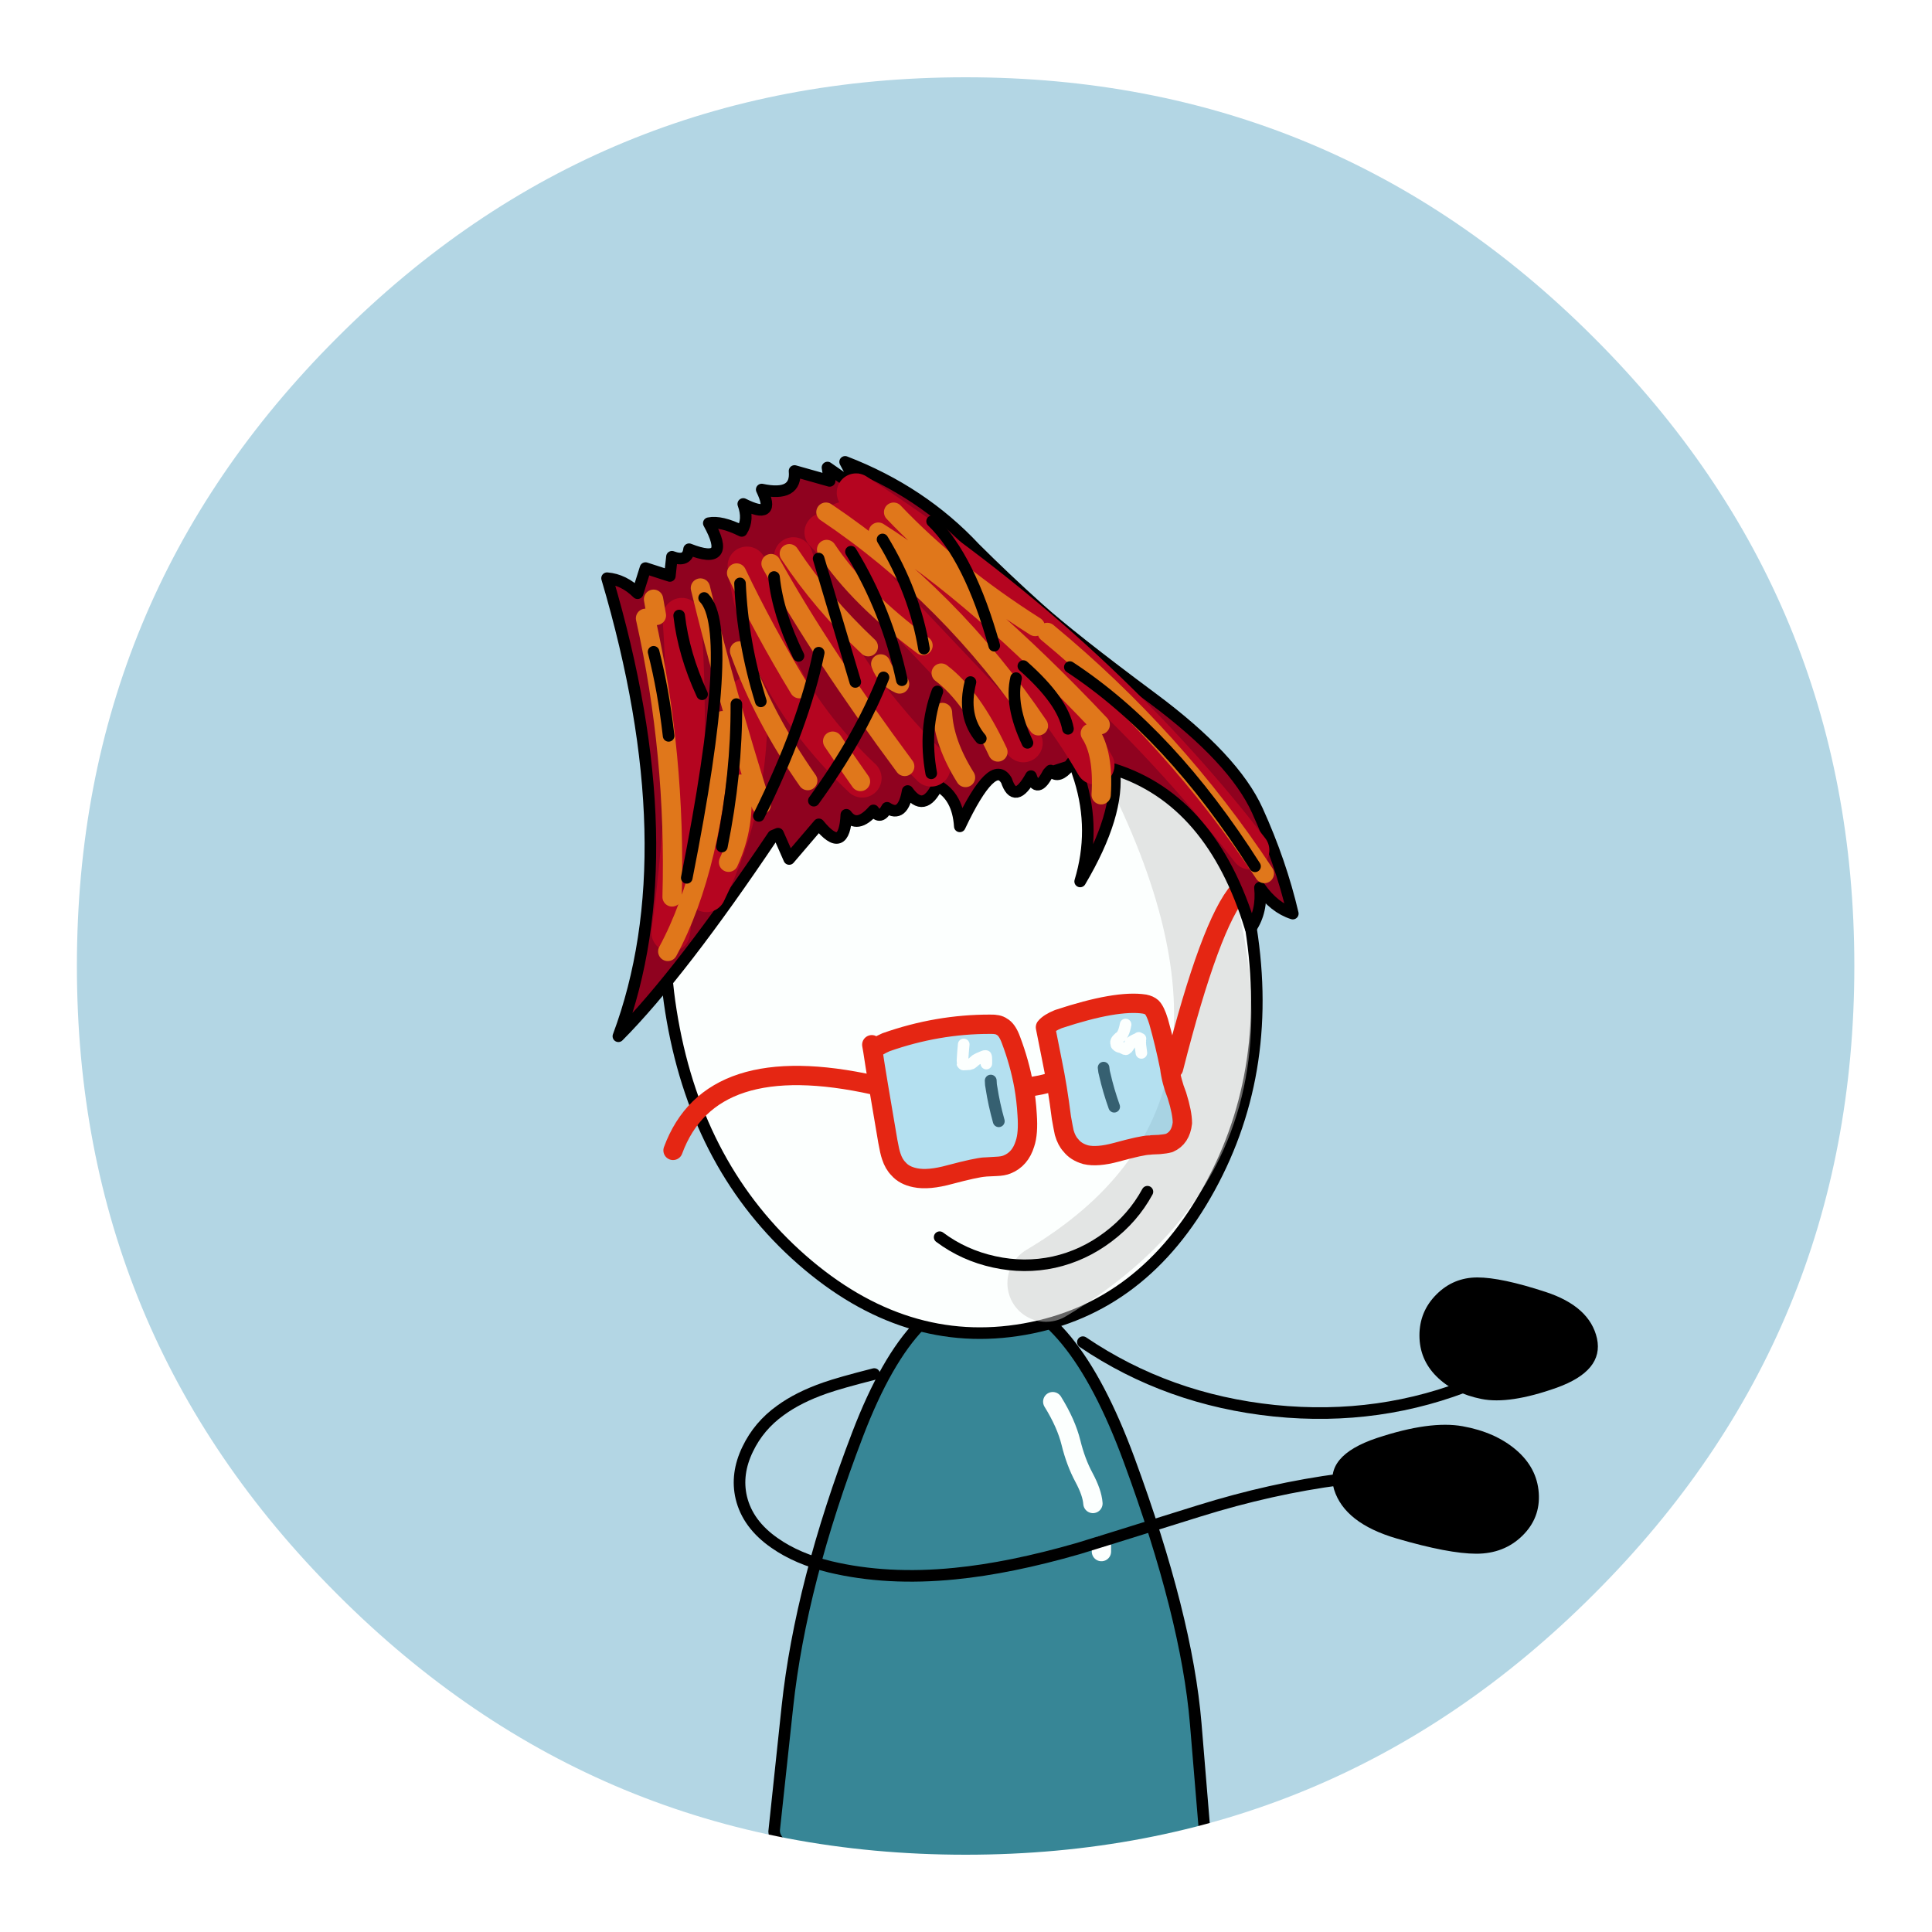
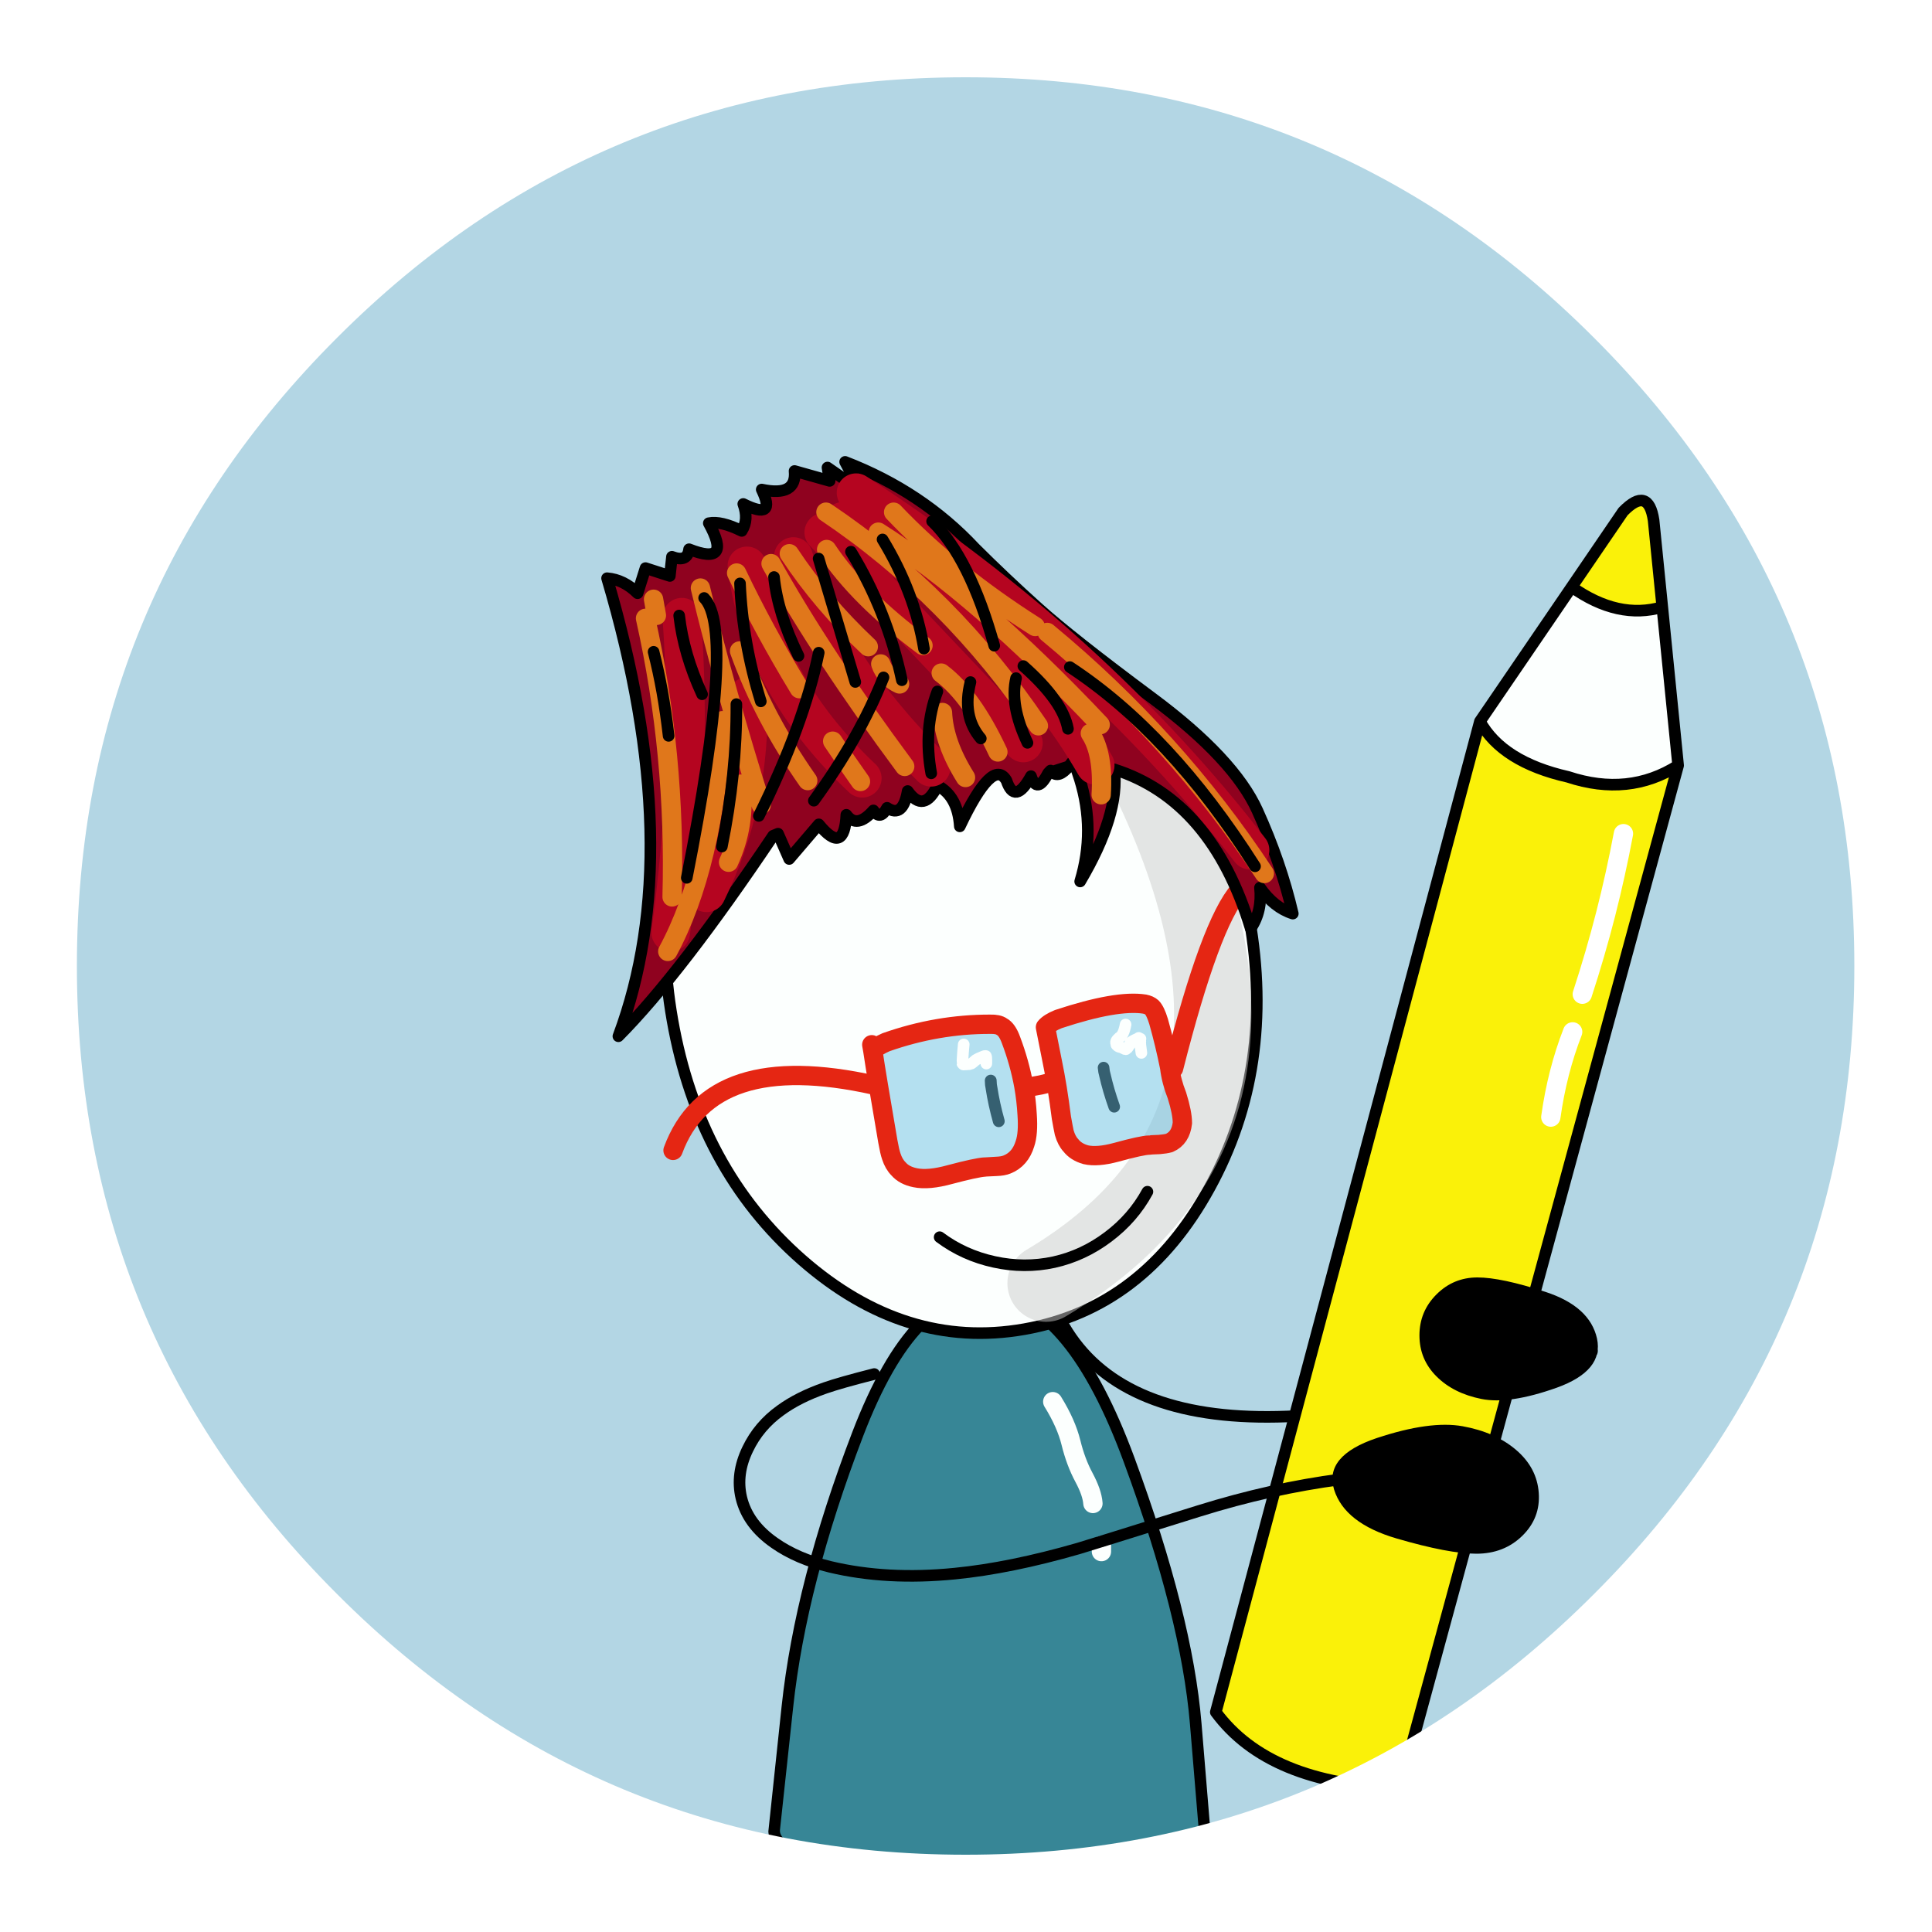
<svg xmlns="http://www.w3.org/2000/svg" xmlns:xlink="http://www.w3.org/1999/xlink" version="1.1" preserveAspectRatio="none" x="0px" y="0px" width="500px" height="500px" viewBox="0 0 500 500">
  <defs>
    <g id="background_0_Layer0_0_FILL">
      <path fill="#B3D6E4" stroke="none" d=" M 173.2 -173.25 Q 101.5 -245 0 -245 -101.5 -245 -173.25 -173.25 -245 -101.5 -245 0 -245 101.5 -173.25 173.2 -101.5 245 0 245 101.5 245 173.2 173.2 245 101.5 245 0 245 -101.5 173.2 -173.25 Z" />
    </g>
    <g id="lijf_0_Layer1_0_FILL">
      <path fill="#378696" stroke="none" d=" M 36.15 -34.2 Q 21.257 -74.688 0.95 -77.05 -19.313 -79.422 -34.1 -40.9 -48.838 -2.368 -52.3 29.65 -55.704 61.706 -55.7 61.75 -55.7 67.25 -39.45 71.15 -23.1 75.05 0 75.05 23.1 75.05 39.4 71.15 55.7 67.25 55.7 61.75 55.701 61.702 53.4 34 51.095 6.293 36.15 -34.2 Z" />
    </g>
    <g id="hoofd_13_Layer10_0_FILL">
      <path fill="#FCFFFE" stroke="none" d=" M 44.5 -28.8 Q 66.75 -56.5 66.75 -95.65 66.75 -134.8 44.5 -162.5 22.3 -190.2 -9.05 -190.2 -40.4 -190.2 -62.65 -162.5 -84.85 -134.8 -84.85 -95.65 -84.85 -56.5 -62.65 -28.8 -40.4 -1.1 -9.05 -1.1 22.3 -1.1 44.5 -28.8 Z" />
    </g>
    <g id="bril1_0_Layer1_0_FILL">
      <path fill="#6DC2E4" fill-opacity="0.498" stroke="none" d=" M 18.55 -0.5 Q 18.5 -6.65 17.35 -12.7 16.85 -15.6 15.6 -16.55 14.8 -17.4 12.75 -17.7 -0.7 -20.1 -14.6 -17.8 -17.25 -17.15 -18.35 -16.3 -18.45 -12.45 -18.5 -7.1 -18.55 -0.8 -18.6 7.55 -18.6 10.25 -18.4 11.5 -18.1 13.65 -17.1 15.05 -15.95 17 -13.25 18.05 -10 19.35 -4.25 18.8 2.8 18.2 5 18.45 5.15 18.45 7.9 18.8 9.65 19.05 10.75 18.8 14.35 18.05 16.25 14.3 17.6 11.85 18.1 7.05 18.55 3.25 18.55 -0.5 Z" />
    </g>
    <g id="bril2_0_Layer1_0_FILL">
-       <path fill="#6DC2E4" fill-opacity="0.498" stroke="none" d=" M 9.85 -16.55 Q 9.3 -17.25 8.15 -17.7 1.25 -20.05 -14.5 -17.75 -17.05 -17.2 -18.15 -16.25 -18.05 -12.25 -17.95 -7.05 -17.75 -0.6 -18.15 7.5 -18.15 10.1 -18.1 11.45 -17.85 13.7 -17 14.95 -16 16.9 -13.6 18.05 -10.8 19.25 -5.75 18.8 1.15 18.15 3 18.45 3.1 18.4 5.6 18.75 7.2 18.9 8.2 18.8 11.35 18.05 12.45 14.3 12.9 11.7 12.3 7.05 11.5 3.15 11.7 -0.4 11.55 -6.7 10.95 -12.6 10.6 -15.5 9.85 -16.55 Z" />
+       <path fill="#6DC2E4" fill-opacity="0.498" stroke="none" d=" M 11.7 -0.4 Q 11.55 -6.7 10.95 -12.6 10.6 -15.5 9.85 -16.55 9.3 -17.25 8.15 -17.7 1.25 -20.05 -14.5 -17.75 -17.05 -17.2 -18.15 -16.25 -18.05 -12.25 -17.95 -7.05 -17.75 -0.6 -18.15 7.5 -18.15 10.1 -18.1 11.45 -17.85 13.7 -17 14.95 -16 16.9 -13.6 18.05 -10.8 19.25 -5.75 18.8 1.15 18.15 3 18.45 3.1 18.4 5.6 18.75 7.2 18.9 8.2 18.8 11.35 18.05 12.45 14.3 12.9 11.7 12.3 7.05 11.5 3.15 11.7 -0.4 Z" />
    </g>
    <g id="haar_0_Layer3_0_FILL">
      <path fill="#8F021F" stroke="none" d=" M 37.5 -22.7 Q 30.35 -31.85 24.1 -40.75 13.15 -57.6 -5.1 -68.6 L -2.5 -60.65 -9.85 -67.95 -9.9 -64.45 -18.4 -68.55 Q -18.95 -61.8 -27.6 -65.3 -25.15 -56.65 -32.95 -62.45 -32.2 -58.2 -34.55 -55.65 -39.4 -59.2 -42.6 -59.1 -38.45 -47 -48.8 -53.35 -49.8 -50 -53.5 -52.2 L -54.9 -47.4 -60.75 -50.5 -63.9 -44.45 Q -66.8 -48.55 -71 -49.65 -62.7 23.4 -88.7 67.6 -70.05 54.45 -40.25 23.45 L -38.9 23.15 -37.2 30.1 -28.1 22.6 Q -23 31.75 -20.65 21.4 -18.6 25.55 -13.55 21.5 -12.3 24.45 -9.95 21.45 -6.4 24.85 -3.95 18.1 -0.85 24.65 3.9 18.05 8.6 21.7 7.75 29.45 19.25 13.25 21.7 19.85 22.7 26.6 28.15 19.85 28.85 24.85 32.65 19.85 L 33.4 19.3 Q 33.5 19.5 33.65 19.7 L 38.25 19.05 Q 38.65 18.65 39.15 18.2 L 39.8 18.8 Q 40.2 20.8 40.45 22.8 42.2 36.55 35.95 48.9 49.1 33.55 49.65 21.85 73.15 34.15 77.3 68.55 81.05 64.7 81.5 58.55 84.2 64.3 88.7 66.65 87.95 53 84.3 38.8 80.65 24.55 62.65 5.5 44.65 -13.55 37.5 -22.7 Z" />
+     </g>
+     <g id="potlood_0_Layer0_0_FILL">
+       <path fill="#FAF109" stroke="none" d=" M 59.85 -98.05 Q 47.05 -89.9 31.35 -95.1 14.35 -98.95 8.55 -109.45 L -59.8 146.95 Q -46.05 165.6 -12.15 166.65 L 59.85 -98.05 M 45.7 -80.4 Q 43.75 -70 41.1 -59.6 38.45 -49.25 35.05 -38.85 38.45 -49.25 41.1 -59.6 43.75 -70 45.7 -80.4 M 32.55 -29.1 Q 28.55 -18.85 26.9 -7.05 28.55 -18.85 32.55 -29.1 M 53.5 -161.5 Q 52.15 -170.45 45.6 -163.75 L 32.3 -144.25 Q 44.35 -135.7 55.75 -139.05 L 53.5 -161.5 Z" />
+       <path fill="#FCFFFE" stroke="none" d=" M 32.3 -144.25 L 8.55 -109.45 Q 14.35 -98.95 31.35 -95.1 47.05 -89.9 59.85 -98.05 L 55.75 -139.05 Q 44.35 -135.7 32.3 -144.25 Z" />
    </g>
    <g id="handje_0_Layer0_0_FILL">
      <path fill="#000000" stroke="none" d=" M -41.05 -14 Q -45.45 -9.6 -45.45 -3.4 -45.45 2.8 -41.05 7.2 -36.65 11.6 -29.4 13.05 -22.2 14.5 -9.95 10.15 2.3 5.75 0.5 -2.6 -1.35 -10.9 -12.8 -14.65 -24.25 -18.4 -30.45 -18.4 -36.65 -18.4 -41.05 -14 Z" />
    </g>
    <g id="afdek_0_Layer0_0_FILL">
-       <path fill="#FFFFFF" stroke="none" d=" M 250 250 L 250 -250 -250 -250 -250 250 250 250 M -169.8 -169.7 Q -99.55 -240 -0.1 -240 99.3 -240 169.55 -169.7 239.9 -99.45 239.9 0 239.9 99.45 169.55 169.65 99.3 240 -0.1 240 -99.55 240 -169.8 169.65 -240.1 99.45 -240.1 0 -240.1 -99.45 -169.8 -169.7 Z" />
+       <path fill="#FFFFFF" stroke="none" d=" M 250 -250 L -250 -250 -250 250 250 250 250 -250 M -169.8 -169.7 Q -99.55 -240 -0.1 -240 99.3 -240 169.55 -169.7 239.9 -99.45 239.9 0 239.9 99.45 169.55 169.65 99.3 240 -0.1 240 -99.55 240 -169.8 169.65 -240.1 99.45 -240.1 0 -240.1 -99.45 -169.8 -169.7 Z" />
    </g>
-     <path id="Layer7_0_1_STROKES" stroke="#000000" stroke-width="3" stroke-linejoin="round" stroke-linecap="round" fill="none" d=" M 280.25 347.35 Q 302.25 362.25 329.8 365.1 357.25 367.9 381.85 357.75" />
+     <path id="Symbool_127_0_Layer0_0_1_STROKES" stroke="#000000" stroke-width="3" stroke-linejoin="round" stroke-linecap="round" fill="none" d=" M -70.15 -15.7 Q -50.6 38.75 70.15 -1.25" />
    <path id="lijf_0_Layer1_0_1_STROKES" stroke="#000000" stroke-width="3" stroke-linejoin="round" stroke-linecap="round" fill="none" d=" M 55.7 61.75 Q 55.7 67.25 39.4 71.15 23.1 75.05 0 75.05 -23.1 75.05 -39.45 71.15 -55.7 67.25 -55.7 61.75 -55.704 61.706 -52.275 29.675 -48.838 -2.368 -34.075 -40.9 -19.313 -79.422 0.975 -77.05 21.257 -74.688 36.175 -34.2 51.095 6.293 53.4 34 55.701 61.702 55.7 61.75 Z" />
-     <path id="lijf_0_Layer0_0_1_STROKES" stroke="#FCFFFE" stroke-width="5" stroke-linejoin="round" stroke-linecap="round" fill="none" d=" M 16.4 -49.3 Q 19.9 -43.647 21.125 -38.65 22.351 -33.659 24.475 -29.7 26.599 -25.738 26.8 -22.95 M 29 -10.5 L 29 -12.05" />
+     <path id="lijf_0_Layer0_0_1_STROKES" stroke="#FCFFFE" stroke-width="5" stroke-linejoin="round" stroke-linecap="round" fill="none" d=" M 29 -10.5 L 29 -12.05 M 16.4 -49.3 Q 19.9 -43.647 21.125 -38.65 22.351 -33.659 24.475 -29.7 26.599 -25.738 26.8 -22.95" />
    <path id="hoofd_13_Layer10_0_1_STROKES" stroke="#000000" stroke-width="3" stroke-linejoin="round" stroke-linecap="round" fill="none" d=" M 66.75 -95.65 Q 66.75 -56.5 44.5 -28.8 22.3 -1.1 -9.05 -1.1 -40.4 -1.1 -62.65 -28.8 -84.85 -56.5 -84.85 -95.65 -84.85 -134.8 -62.65 -162.5 -40.4 -190.2 -9.05 -190.2 22.3 -190.2 44.5 -162.5 66.75 -134.8 66.75 -95.65 Z" />
    <path id="hoofd_13_Layer9_0_1_STROKES" stroke="#CCCCCC" stroke-opacity="0.498" stroke-width="20" stroke-linejoin="round" stroke-linecap="round" fill="none" d=" M -1.45 -11.85 Q 75.95 -41.15 46.45 -139.75" />
    <path id="ogen_13_Layer0_0_1_STROKES" stroke="#000000" stroke-width="3" stroke-linejoin="round" stroke-linecap="round" fill="none" d=" M -1.9 -1.25 Q -2 -0.1 -1.9 0.6 -1.7 4.8 -0.95 9.2" />
    <path id="bril1_0_Layer1_0_1_STROKES" stroke="#E52613" stroke-width="5" stroke-linejoin="round" stroke-linecap="round" fill="none" d=" M -18.35 -16.3 Q -17.25 -17.15 -14.6 -17.8 -0.7 -20.1 12.75 -17.7 14.8 -17.4 15.6 -16.55 16.85 -15.6 17.35 -12.7 18.5 -6.65 18.55 -0.5 18.55 3.25 18.1 7.05 17.6 11.85 16.25 14.3 14.35 18.05 10.75 18.8 9.65 19.05 7.9 18.8 5.15 18.45 5 18.45 2.8 18.2 -4.25 18.8 -10 19.35 -13.25 18.05 -15.95 17 -17.1 15.05 -18.1 13.65 -18.4 11.5 -18.6 10.25 -18.6 7.55 -18.55 -0.8 -18.5 -7.1 -18.45 -12.45 -18.35 -16.3 -18.35 -17.1 -18.35 -17.8" />
    <path id="bril1_0_Layer0_0_1_STROKES" stroke="#FCFFFE" stroke-width="3" stroke-linejoin="round" stroke-linecap="round" fill="none" d=" M 5.1 -13.75 Q 4.5 -11.6 4.25 -10.5 4 -9.65 4 -9.1 3.9 -9 3.9 -8.95 3.9 -8.85 4 -8.85 4 -8.6 4.35 -8.6 4.6 -8.6 5.25 -8.5 5.7 -8.4 6 -8.5 6.3 -8.5 6.75 -8.8 L 7.5 -9.25 Q 8.1 -9.5 9.35 -9.75 L 9.85 -9.85 Q 10.25 -9.85 10.25 -9.75 L 10.25 -9.35 Q 10.25 -9.1 10 -7.85" />
    <path id="bril2_0_Layer1_0_1_STROKES" stroke="#E52613" stroke-width="5" stroke-linejoin="round" stroke-linecap="round" fill="none" d=" M -18.15 -16.25 Q -17.05 -17.2 -14.5 -17.75 1.25 -20.05 8.15 -17.7 9.3 -17.25 9.85 -16.55 10.6 -15.5 10.95 -12.6 11.55 -6.7 11.7 -0.4 11.5 3.15 12.3 7.05 12.9 11.7 12.45 14.3 11.35 18.05 8.2 18.8 7.2 18.9 5.6 18.75 3.1 18.4 3 18.45 1.15 18.15 -5.75 18.8 -10.8 19.25 -13.6 18.05 -16 16.9 -17 14.95 -17.85 13.7 -18.1 11.45 -18.15 10.1 -18.15 7.5 -17.75 -0.6 -17.95 -7.05 -18.05 -12.25 -18.15 -16.25 Z" />
    <path id="bril2_0_Layer0_0_1_STROKES" stroke="#FCFFFE" stroke-width="3" stroke-linejoin="round" stroke-linecap="round" fill="none" d=" M 2.4 -13.35 Q 1.4 -10.65 0.2 -10.3 -1.2 -9.45 -0.75 -8.8 L -0.8 -8.65 Q -0.95 -8.5 -0.7 -8.5 -0.75 -8.2 -0.15 -7.9 0 -7.95 0.8 -7.35 1.45 -6.8 1.5 -7.2 1.75 -7.05 2.15 -7.65 2.45 -7.75 2.75 -8.45 3.2 -8.8 4.6 -9.15 4.8 -8.85 5.15 -9.35 5.25 -9.1 5.55 -9.05 5.3 -8.65 5.4 -8.4 5.2 -7.9 5.15 -5.4" />
-     <path id="hoofd_13_Layer4_0_1_STROKES" stroke="#000000" stroke-width="3" stroke-linejoin="round" stroke-linecap="round" fill="none" d=" M -26.5 -28.35 Q -21.15 -22.65 -13.7 -19.6 -6.3 -16.55 1.5 -16.85 9.3 -17.2 16.45 -20.85 23.65 -24.5 28.5 -30.6" />
-     <path id="hoofd_13_Layer3_0_1_STROKES" stroke="#E52613" stroke-width="5" stroke-linejoin="round" stroke-linecap="round" fill="none" d=" M 40.7 -60.85 Q 56.65 -96.3 65.45 -103.25" />
-     <path id="hoofd_13_Layer2_0_1_STROKES" stroke="#E52613" stroke-width="5" stroke-linejoin="round" stroke-linecap="round" fill="none" d=" M 2.75 -62.6 L 4.45 -62.6 Q 8 -62.55 9.3 -63.05" />
-     <path id="hoofd_13_Layer1_0_1_STROKES" stroke="#E52613" stroke-width="5" stroke-linejoin="round" stroke-linecap="round" fill="none" d=" M -90.55 -62.45 Q -76.45 -86.7 -36.35 -70.05" />
+     <path id="Symbool_218_0_Layer0_0_1_STROKES" stroke="#000000" stroke-width="3" stroke-linejoin="round" stroke-linecap="round" fill="none" d=" M -27.5 -4.65 Q -22.15 1.05 -14.7 4.1 -7.3 7.15 0.5 6.85 8.3 6.5 15.45 2.85 22.65 -0.8 27.5 -6.9" />
+     <path id="Symbool_193_0_Layer0_0_1_STROKES" stroke="#E52613" stroke-width="5" stroke-linejoin="round" stroke-linecap="round" fill="none" d=" M -12.35 21.2 Q 3.6 -14.25 12.4 -21.2" />
+     <path id="Symbool_168_0_Layer0_0_1_STROKES" stroke="#E52613" stroke-width="5" stroke-linejoin="round" stroke-linecap="round" fill="none" d=" M -3.25 0.2 L -1.55 0.2 Q 2 0.25 3.3 -0.25" />
+     <path id="Symbool_143_0_Layer0_0_1_STROKES" stroke="#E52613" stroke-width="5" stroke-linejoin="round" stroke-linecap="round" fill="none" d=" M -27.1 7.2 Q -13 -17.05 27.1 -0.4" />
    <path id="haar_0_Layer3_0_1_STROKES" stroke="#000000" stroke-width="3" stroke-linejoin="round" stroke-linecap="round" fill="none" d=" M 38.25 19.05 Q 38.65 18.65 39.15 18.2 L 39.8 18.8 Q 40.2 20.8 40.45 22.8 42.2 36.55 35.95 48.9 49.1 33.55 49.65 21.85 73.15 34.15 77.3 68.55 81.05 64.7 81.5 58.55 84.2 64.3 88.7 66.65 87.95 53 84.3 38.8 80.65 24.55 62.65 5.5 44.65 -13.55 37.5 -22.7 30.35 -31.85 24.1 -40.75 13.15 -57.6 -5.1 -68.6 L -2.5 -60.65 -9.85 -67.95 -9.9 -64.45 -18.4 -68.55 Q -18.95 -61.8 -27.6 -65.3 -25.15 -56.65 -32.95 -62.45 -32.2 -58.2 -34.55 -55.65 -39.4 -59.2 -42.6 -59.1 -38.45 -47 -48.8 -53.35 -49.8 -50 -53.5 -52.2 L -54.9 -47.4 -60.75 -50.5 -63.9 -44.45 Q -66.8 -48.55 -71 -49.65 -62.7 23.4 -88.7 67.6 -70.05 54.45 -40.25 23.45 L -38.9 23.15 -37.2 30.1 -28.1 22.6 Q -23 31.75 -20.65 21.4 -18.6 25.55 -13.55 21.5 -12.3 24.45 -9.95 21.45 -6.4 24.85 -3.95 18.1 -0.85 24.65 3.9 18.05 8.6 21.7 7.75 29.45 19.25 13.25 21.7 19.85 22.7 26.6 28.15 19.85 28.85 24.85 32.65 19.85 L 33.4 19.3 Q 33.5 19.5 33.65 19.7 L 38.25 19.05 Q 35.05 21.75 33.65 19.7" />
-     <path id="haar_0_Layer2_0_1_STROKES" stroke="#B50520" stroke-width="10" stroke-linejoin="round" stroke-linecap="round" fill="none" d=" M -59.8 35 Q -44.202 13.696 -40.4 -13.25 M -53.7 -36.35 Q -57.84 3.575 -70.7 43.5 M -14.95 12.8 Q -36.277 -15.893 -34.8 -46.5 M -22.55 -46.8 Q -18.379 -17.48 3.1 13.1 M 27.7 11.05 L -13.7 -51.6 M 45 19.95 Q 30.632 -19.775 -8.3 -53.55 M -3.7 -60.25 Q 49.878 -10.27 80.65 48.55" />
-     <path id="haar_0_Layer1_0_1_STROKES" stroke="#E0771B" stroke-width="5" stroke-linejoin="round" stroke-linecap="round" fill="none" d=" M 5 -53.6 Q 17.18 -35.251 35.95 -18.1 M 45.2 27.75 Q 47.696 17.379 45.2 11.6 M 9.9 -10.45 Q 16.63 -3.238 20.8 12.2 M 8.45 -0.35 Q 7.427 7.451 11.4 17.25 M 48.1 9.85 Q 22.676 -28.716 0.2 -49.2 M 38.75 -16.05 Q 66.557 16.582 83.25 55.15 M -60.1 -42.2 L -60.1 -37.95 M -5.1 -15.5 Q -4.436 -11.733 -1.2 -9.55 M -23.45 -47.7 Q -17.374 -33.668 -7.5 -20.45 M -37.75 -45.15 Q -33.314 -29.178 -26.95 -12.85 M -20.825 2.025 Q -18.298 7.76 -15.55 13.55 M -52.8 28.2 Q -46.72 19.443 -46.15 8.85 M -72.3 48.2 Q -56.803 28.642 -48 -8.15 M -63 -37.7 Q -61.344 -1.6 -68.75 34.5 M -47.65 -42.95 Q -45.927 -15.305 -41.9 15.05 M -40.5 -25.15 Q -37.431 -7.185 -28.95 10.95 M -3.6 11.7 Q -19.668 -20.452 -28.55 -46 M -13.75 -47.1 Q -7.787 -33.435 6.5 -18.3 M -12.25 -56.65 Q 15.78 -29.703 32.3 7.35" />
-     <path id="haar_0_Layer0_0_1_STROKES" stroke="#000000" stroke-width="3" stroke-linejoin="round" stroke-linecap="round" fill="none" d=" M 0.95 -47.15 Q 6.751 -32.3 6.6 -17.45 M 14.4 -49.55 Q 22.356 -38.546 24.65 -15.05 M 42.95 -6.2 Q 65.587 15.107 81.2 52.9 M 31.15 -8.55 Q 39.662 2.145 39.7 9.45 M 28.75 -5.8 Q 25.906 0.804 28.75 11.2 M 16.95 -6.85 Q 13.212 1.449 17.05 8 M 8.1 -5.95 Q 2.796 2.964 2.85 14.65 M -54.3 -36.9 Q -54.91 -26.839 -52 -15.8 M -62.45 -28.8 Q -61.67 -18.505 -62.4 -6.7 M -28.4 -42.45 Q -29.079 -32.913 -25.7 -21.25 M -37.35 -42.35 Q -39.365 -27.216 -37.35 -11.35 M -16.2 -45.15 L -12.4 -12.05 M -7.65 -45.45 Q -1.113 -28.789 -0.45 -10.4 M -43.7 -11.75 Q -46.738 5.984 -53.8 23.9 M -47.15 -40.25 Q -40.481 -30.669 -64.15 30.3 M -5 -11.95 Q -13.755 2.29 -28.3 16.35 M -20.4 -21.15 Q -27.464 -3.358 -43 17.75" />
-     <path id="Layer2_0_1_STROKES" stroke="#000000" stroke-width="3" stroke-linejoin="round" stroke-linecap="round" fill="none" d=" M 226.25 355.6 Q 217.4 357.85 213.55 359.2 206.65 361.6 202 365 196.4 369 193.5 375.05 190.4 381.45 191.85 387.6 193.5 394.5 200.5 399.35 206.35 403.45 214.85 405.5 229.55 409 247.1 407.25 261.4 405.85 279.1 400.75 280.85 400.25 310.25 391.05 329 385.2 347 382.85" />
+     <path id="haar_0_Layer2_0_1_STROKES" stroke="#B50520" stroke-width="10" stroke-linejoin="round" stroke-linecap="round" fill="none" d=" M -3.7 -60.25 Q 49.878 -10.27 80.65 48.55 M 45 19.95 Q 30.632 -19.775 -8.3 -53.55 M 27.7 11.05 L -13.7 -51.6 M -22.55 -46.8 Q -18.379 -17.48 3.1 13.1 M -14.95 12.8 Q -36.277 -15.893 -34.8 -46.5 M -53.7 -36.35 Q -57.84 3.575 -70.7 43.5 M -59.8 35 Q -44.202 13.696 -40.4 -13.25" />
+     <path id="haar_0_Layer1_0_1_STROKES" stroke="#E0771B" stroke-width="5" stroke-linejoin="round" stroke-linecap="round" fill="none" d=" M 5 -53.6 Q 17.18 -35.251 35.95 -18.1 M 45.2 27.75 Q 47.696 17.379 45.2 11.6 M 38.75 -16.05 Q 66.557 16.582 83.25 55.15 M 48.1 9.85 Q 22.676 -28.716 0.2 -49.2 M 8.45 -0.35 Q 7.427 7.451 11.4 17.25 M 9.9 -10.45 Q 16.63 -3.238 20.8 12.2 M -60.1 -42.2 L -60.1 -37.95 M -37.75 -45.15 Q -33.314 -29.178 -26.95 -12.85 M -23.45 -47.7 Q -17.374 -33.668 -7.5 -20.45 M -5.1 -15.5 Q -4.436 -11.733 -1.2 -9.55 M -20.825 2.025 Q -18.298 7.76 -15.55 13.55 M -52.8 28.2 Q -46.72 19.443 -46.15 8.85 M -3.6 11.7 Q -19.668 -20.452 -28.55 -46 M -40.5 -25.15 Q -37.431 -7.185 -28.95 10.95 M -47.65 -42.95 Q -45.927 -15.305 -41.9 15.05 M -63 -37.7 Q -61.344 -1.6 -68.75 34.5 M -72.3 48.2 Q -56.803 28.642 -48 -8.15 M -12.25 -56.65 Q 15.78 -29.703 32.3 7.35 M -13.75 -47.1 Q -7.787 -33.435 6.5 -18.3" />
+     <path id="haar_0_Layer0_0_1_STROKES" stroke="#000000" stroke-width="3" stroke-linejoin="round" stroke-linecap="round" fill="none" d=" M 0.95 -47.15 Q 6.751 -32.3 6.6 -17.45 M 14.4 -49.55 Q 22.356 -38.546 24.65 -15.05 M 8.1 -5.95 Q 2.796 2.964 2.85 14.65 M 16.95 -6.85 Q 13.212 1.449 17.05 8 M 28.75 -5.8 Q 25.906 0.804 28.75 11.2 M 31.15 -8.55 Q 39.662 2.145 39.7 9.45 M 42.95 -6.2 Q 65.587 15.107 81.2 52.9 M -62.45 -28.8 Q -61.67 -18.505 -62.4 -6.7 M -54.3 -36.9 Q -54.91 -26.839 -52 -15.8 M -7.65 -45.45 Q -1.113 -28.789 -0.45 -10.4 M -16.2 -45.15 L -12.4 -12.05 M -37.35 -42.35 Q -39.365 -27.216 -37.35 -11.35 M -28.4 -42.45 Q -29.079 -32.913 -25.7 -21.25 M -20.4 -21.15 Q -27.464 -3.358 -43 17.75 M -5 -11.95 Q -13.755 2.29 -28.3 16.35 M -47.15 -40.25 Q -40.481 -30.669 -64.15 30.3 M -43.7 -11.75 Q -46.738 5.984 -53.8 23.9" />
+     <path id="potlood_0_Layer0_0_1_STROKES" stroke="#000000" stroke-width="3" stroke-linejoin="round" stroke-linecap="round" fill="none" d=" M 55.75 -139.05 L 53.5 -161.5 Q 52.15 -170.45 45.6 -163.75 L 32.3 -144.25 Q 44.35 -135.7 55.75 -139.05 L 59.85 -98.05 -12.15 166.65 Q -46.05 165.6 -59.8 146.95 L 8.55 -109.45 32.3 -144.25 M 8.55 -109.45 Q 14.35 -98.95 31.35 -95.1 47.05 -89.9 59.85 -98.05" />
+     <path id="potlood_0_Layer0_0_2_STROKES" stroke="#FFFFFF" stroke-width="5" stroke-linejoin="round" stroke-linecap="round" fill="none" d=" M 45.7 -80.4 Q 43.75 -70 41.1 -59.6 38.45 -49.25 35.05 -38.85 M 32.55 -29.1 Q 28.55 -18.85 26.9 -7.05" />
+     <path id="Symbool_129_0_Layer0_0_1_STROKES" stroke="#000000" stroke-width="3" stroke-linejoin="round" stroke-linecap="round" fill="none" d=" M -42.95 -26.1 Q -51.8 -23.85 -55.65 -22.5 -62.55 -20.1 -67.2 -16.7 -72.8 -12.7 -75.7 -6.65 -78.8 -0.25 -77.35 5.9 -75.7 12.8 -68.7 17.65 -62.85 21.75 -54.35 23.8 -39.65 27.3 -22.1 25.55 -7.8 24.15 9.9 19.05 11.65 18.55 41.05 9.35 59.8 3.5 77.8 1.15" />
    <path id="afdek_0_Layer0_0_1_STROKES" stroke="#FFFFFF" stroke-width="20" stroke-linejoin="round" stroke-linecap="round" fill="none" d=" M 239.9 0 Q 239.9 99.45 169.55 169.65 99.3 240 -0.1 240 -99.55 240 -169.8 169.65 -240.1 99.45 -240.1 0 -240.1 -99.45 -169.8 -169.7 -99.55 -240 -0.1 -240 99.3 -240 169.55 -169.7 239.9 -99.45 239.9 0 Z" />
  </defs>
  <g transform="matrix( 1, 0, 0, 1, 250,250) ">
    <g transform="matrix( 1, 0, 0, 1, 0,0) ">
      <use xlink:href="#background_0_Layer0_0_FILL" />
    </g>
  </g>
-   <g transform="matrix( 1, 0, 0, 1, 0,0) ">
-     <use xlink:href="#Layer7_0_1_STROKES" />
+   <g transform="matrix( 1, 0, 0, 1, 341.85,351) ">
+     <g transform="matrix( 1, 0, 0, 1, 0,0) ">
+       <use xlink:href="#Symbool_127_0_Layer0_0_1_STROKES" />
+     </g>
  </g>
  <g transform="matrix( 1, 0, 0, 1, 256.05,412.05) ">
    <g transform="matrix( 1, 0, 0, 1, 0,0) ">
      <use xlink:href="#lijf_0_Layer1_0_FILL" />
      <use xlink:href="#lijf_0_Layer1_0_1_STROKES" />
    </g>
    <g transform="matrix( 1, 0, 0, 1, 0,0) ">
      <use xlink:href="#lijf_0_Layer0_0_1_STROKES" />
    </g>
  </g>
  <g transform="matrix( 0.9848022, -0.173645, 0.173645, 0.9848022, 274.2,343.5) ">
    <g transform="matrix( 1, 0, 0, 1, 0,0) ">
      <use xlink:href="#hoofd_13_Layer10_0_FILL" />
      <use xlink:href="#hoofd_13_Layer10_0_1_STROKES" />
    </g>
    <g transform="matrix( 1, 0, 0, 1, 0,0) ">
      <use xlink:href="#hoofd_13_Layer9_0_1_STROKES" />
    </g>
    <g transform="matrix( 1.017532, 0.07112122, -0.07112122, 1.017532, -4.6,-64.55) ">
      <g transform="matrix( 1, 0, 0, 1, 0,0) ">
        <use xlink:href="#ogen_13_Layer0_0_1_STROKES" />
      </g>
    </g>
    <g transform="matrix( 1, 0, 0, 1, 24.8,-62.95) ">
      <g transform="matrix( 1, 0, 0, 1, 0,0) ">
        <use xlink:href="#ogen_13_Layer0_0_1_STROKES" />
      </g>
    </g>
    <g transform="matrix( 1, 0, 0, 1, -16.8,-62.65) ">
      <g transform="matrix( 1, 0, 0, 1, 0,0) ">
        <use xlink:href="#bril1_0_Layer1_0_FILL" />
        <use xlink:href="#bril1_0_Layer1_0_1_STROKES" />
      </g>
      <g transform="matrix( 1, 0, 0, 1, 0,0) ">
        <use xlink:href="#bril1_0_Layer0_0_1_STROKES" />
      </g>
    </g>
    <g transform="matrix( 1, 0, 0, 1, 28.05,-60.85) ">
      <g transform="matrix( 1, 0, 0, 1, 0,0) ">
        <use xlink:href="#bril2_0_Layer1_0_FILL" />
        <use xlink:href="#bril2_0_Layer1_0_1_STROKES" />
      </g>
      <g transform="matrix( 1, 0, 0, 1, 0,0) ">
        <use xlink:href="#bril2_0_Layer0_0_1_STROKES" />
      </g>
    </g>
-     <g transform="matrix( 1, 0, 0, 1, 0,0) ">
-       <use xlink:href="#hoofd_13_Layer4_0_1_STROKES" />
+     <g transform="matrix( 1, 0, 0, 1, 1,-23.7) ">
+       <g transform="matrix( 1, 0, 0, 1, 0,0) ">
+         <use xlink:href="#Symbool_218_0_Layer0_0_1_STROKES" />
+       </g>
    </g>
-     <g transform="matrix( 1, 0, 0, 1, 0,0) ">
-       <use xlink:href="#hoofd_13_Layer3_0_1_STROKES" />
+     <g transform="matrix( 1, 0, 0, 1, 53.05,-82.05) ">
+       <g transform="matrix( 1, 0, 0, 1, 0,0) ">
+         <use xlink:href="#Symbool_193_0_Layer0_0_1_STROKES" />
+       </g>
    </g>
-     <g transform="matrix( 1, 0, 0, 1, 0,0) ">
-       <use xlink:href="#hoofd_13_Layer2_0_1_STROKES" />
+     <g transform="matrix( 1, 0, 0, 1, 6,-62.8) ">
+       <g transform="matrix( 1, 0, 0, 1, 0,0) ">
+         <use xlink:href="#Symbool_168_0_Layer0_0_1_STROKES" />
+       </g>
    </g>
-     <g transform="matrix( 1, 0, 0, 1, 0,0) ">
-       <use xlink:href="#hoofd_13_Layer1_0_1_STROKES" />
+     <g transform="matrix( 1, 0, 0, 1, -63.45,-69.65) ">
+       <g transform="matrix( 1, 0, 0, 1, 0,0) ">
+         <use xlink:href="#Symbool_143_0_Layer0_0_1_STROKES" />
+       </g>
    </g>
    <g transform="matrix( 1, 0, 0, 1, -10.65,-161.6) ">
      <g transform="matrix( 1, 0, 0, 1, 0,0) ">
        <use xlink:href="#haar_0_Layer3_0_FILL" />
        <use xlink:href="#haar_0_Layer3_0_1_STROKES" />
      </g>
      <g transform="matrix( 1, 0, 0, 1, 0,0) ">
        <use xlink:href="#haar_0_Layer2_0_1_STROKES" />
      </g>
      <g transform="matrix( 1, 0, 0, 1, 0,0) ">
        <use xlink:href="#haar_0_Layer1_0_1_STROKES" />
      </g>
      <g transform="matrix( 1, 0, 0, 1, 0,0) ">
        <use xlink:href="#haar_0_Layer0_0_1_STROKES" />
      </g>
    </g>
  </g>
  <g transform="matrix( 1, 0, 0, 1, 374.45,296.15) ">
+     <g transform="matrix( 1, 0, 0, 1, 0,0) ">
+       <g transform="matrix( 1, 0, 0, 1, 0,0) ">
+         <use xlink:href="#potlood_0_Layer0_0_FILL" />
+         <use xlink:href="#potlood_0_Layer0_0_1_STROKES" />
+         <use xlink:href="#potlood_0_Layer0_0_2_STROKES" />
+       </g>
+     </g>
    <g transform="matrix( 1, 0, 0, 1, 38.35,52.85) ">
      <g transform="matrix( 1, 0, 0, 1, 0,0) ">
        <use xlink:href="#handje_0_Layer0_0_FILL" />
      </g>
    </g>
-     <g transform="matrix( -1.151321, 0, -0.07435608, -1.04892, -28.8,86.65) ">
+     <g transform="matrix( -1.151306, 0, -0.07435608, -1.04892, -28.8,86.65) ">
      <g transform="matrix( 1, 0, 0, 1, 0,0) ">
        <use xlink:href="#handje_0_Layer0_0_FILL" />
      </g>
    </g>
  </g>
-   <g transform="matrix( 1, 0, 0, 1, 0,0) ">
-     <use xlink:href="#Layer2_0_1_STROKES" />
+   <g transform="matrix( 1, 0, 0, 1, 269.2,381.7) ">
+     <g transform="matrix( 1, 0, 0, 1, 0,0) ">
+       <use xlink:href="#Symbool_129_0_Layer0_0_1_STROKES" />
+     </g>
  </g>
  <g transform="matrix( 1, 0, 0, 1, 250,250) ">
    <g transform="matrix( 1, 0, 0, 1, 0,0) ">
      <use xlink:href="#afdek_0_Layer0_0_FILL" />
      <use xlink:href="#afdek_0_Layer0_0_1_STROKES" />
    </g>
  </g>
</svg>
